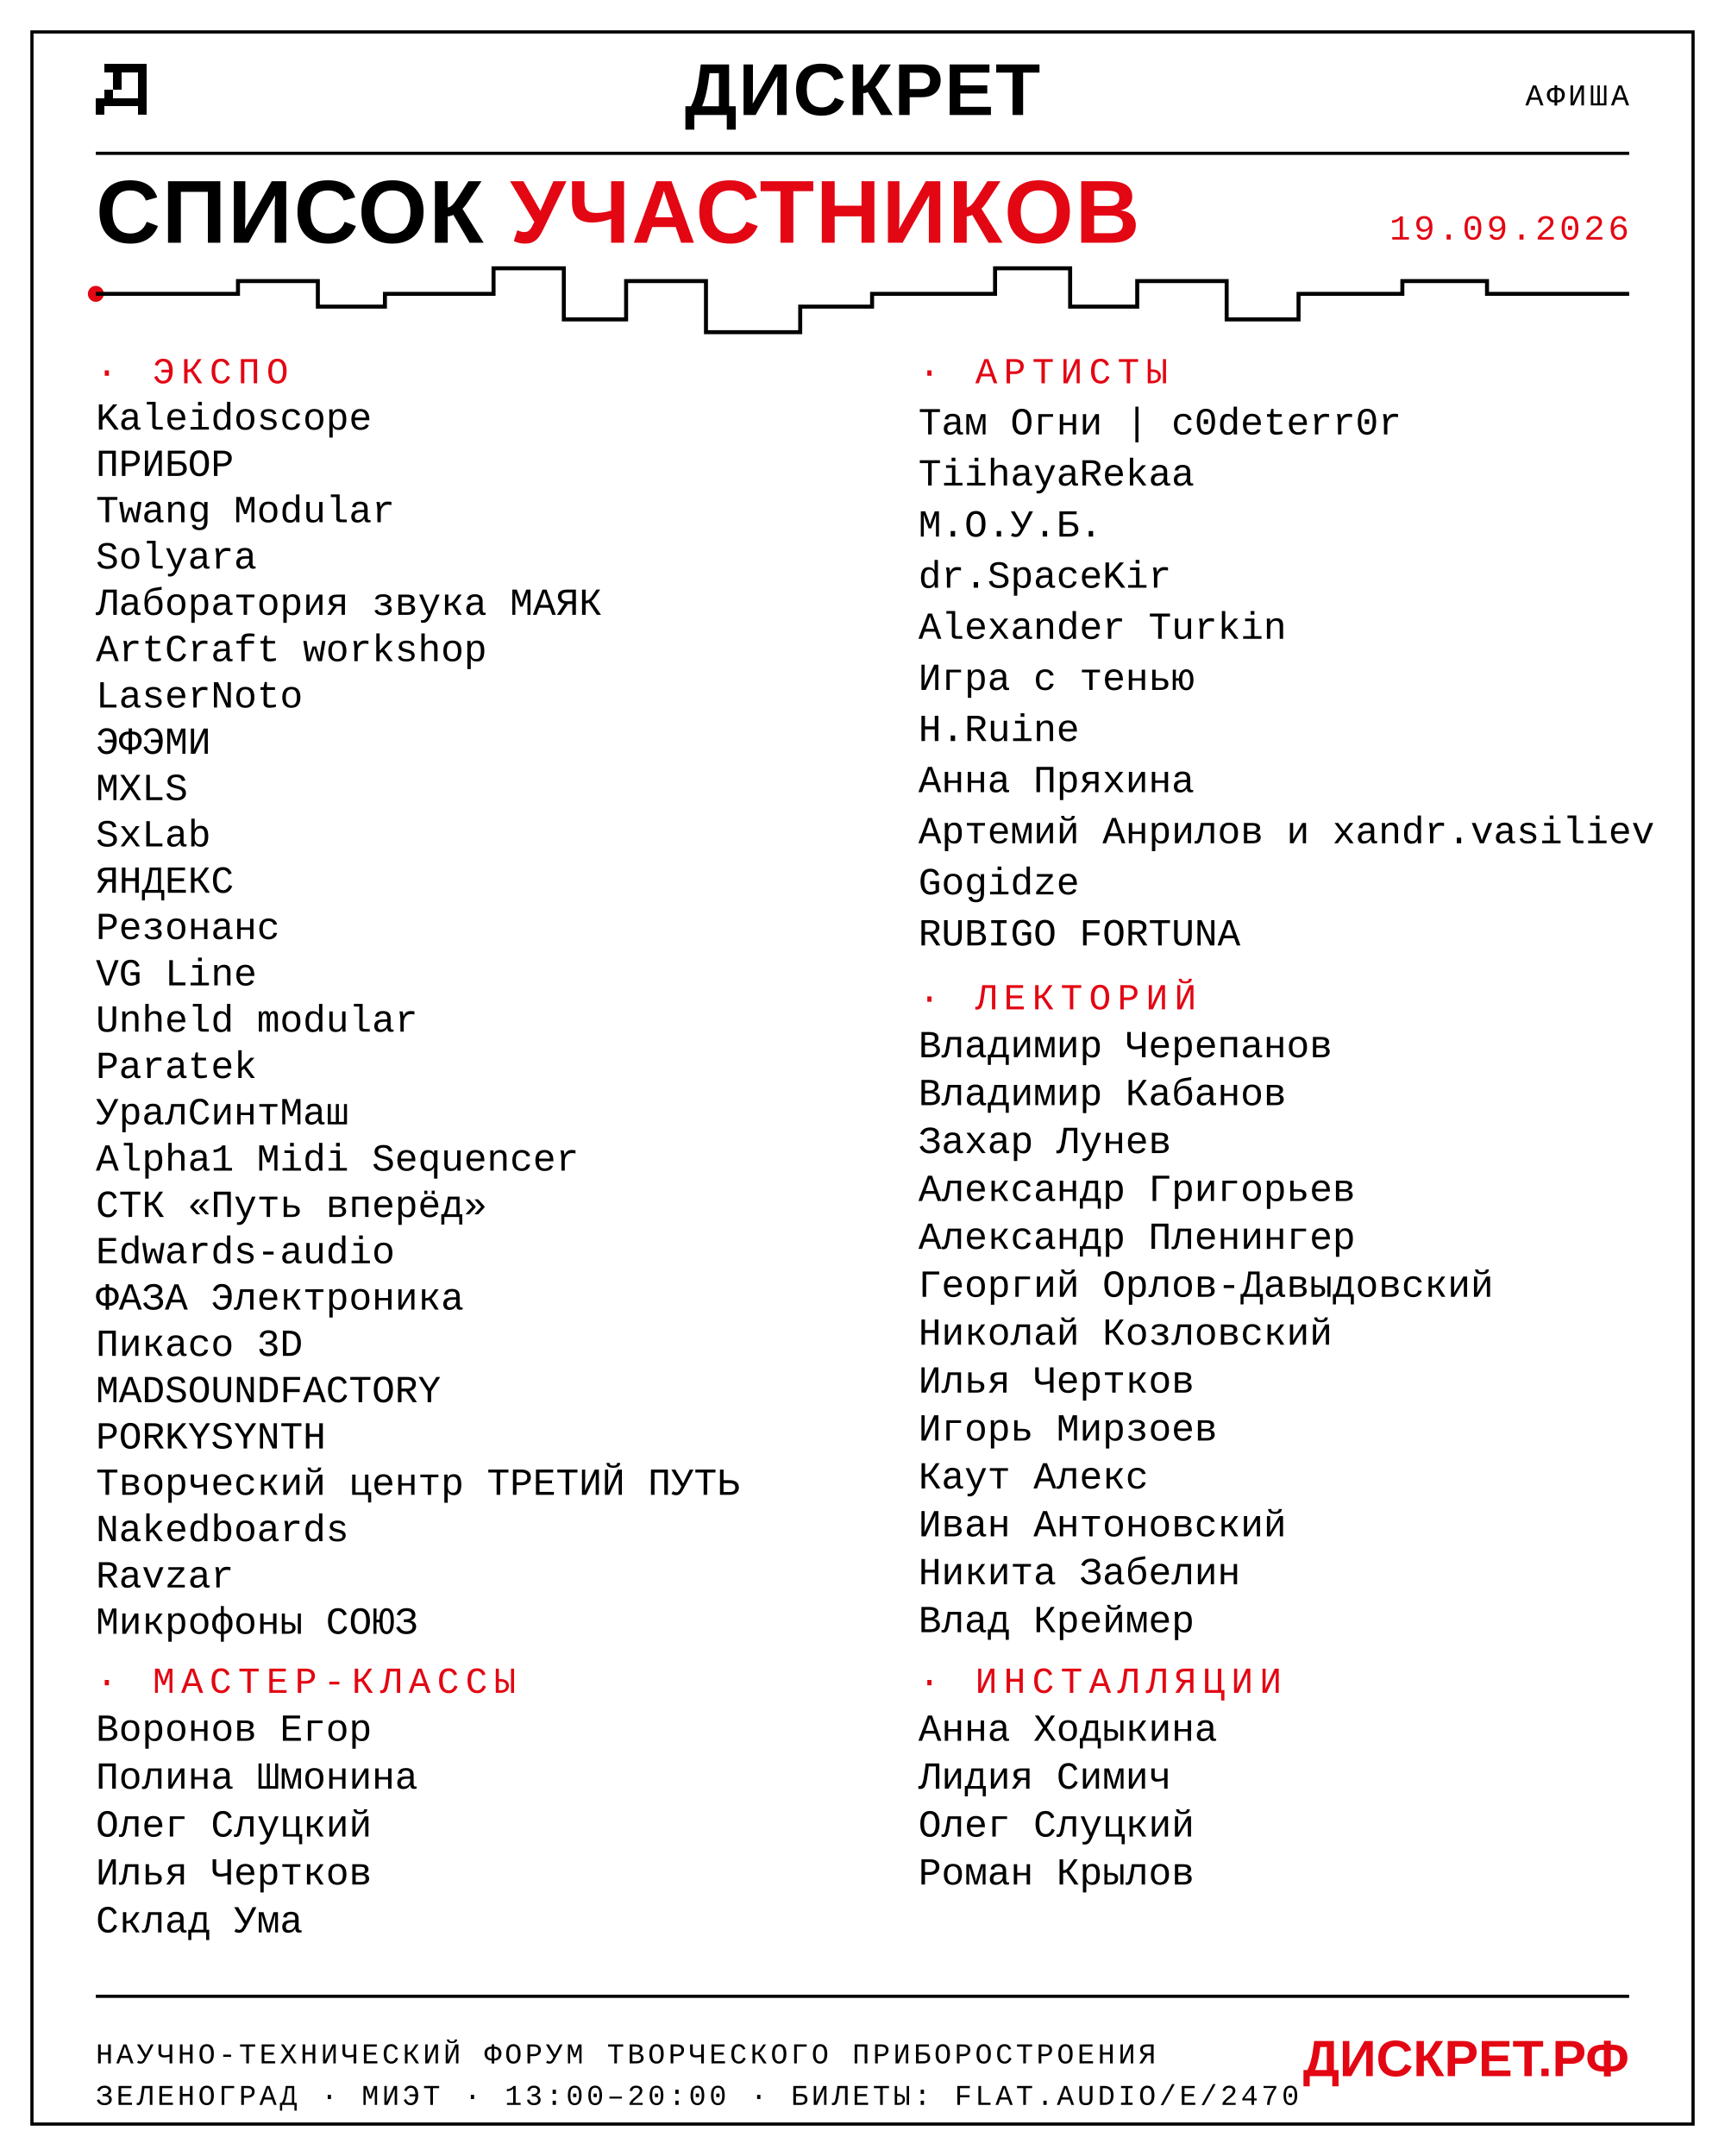
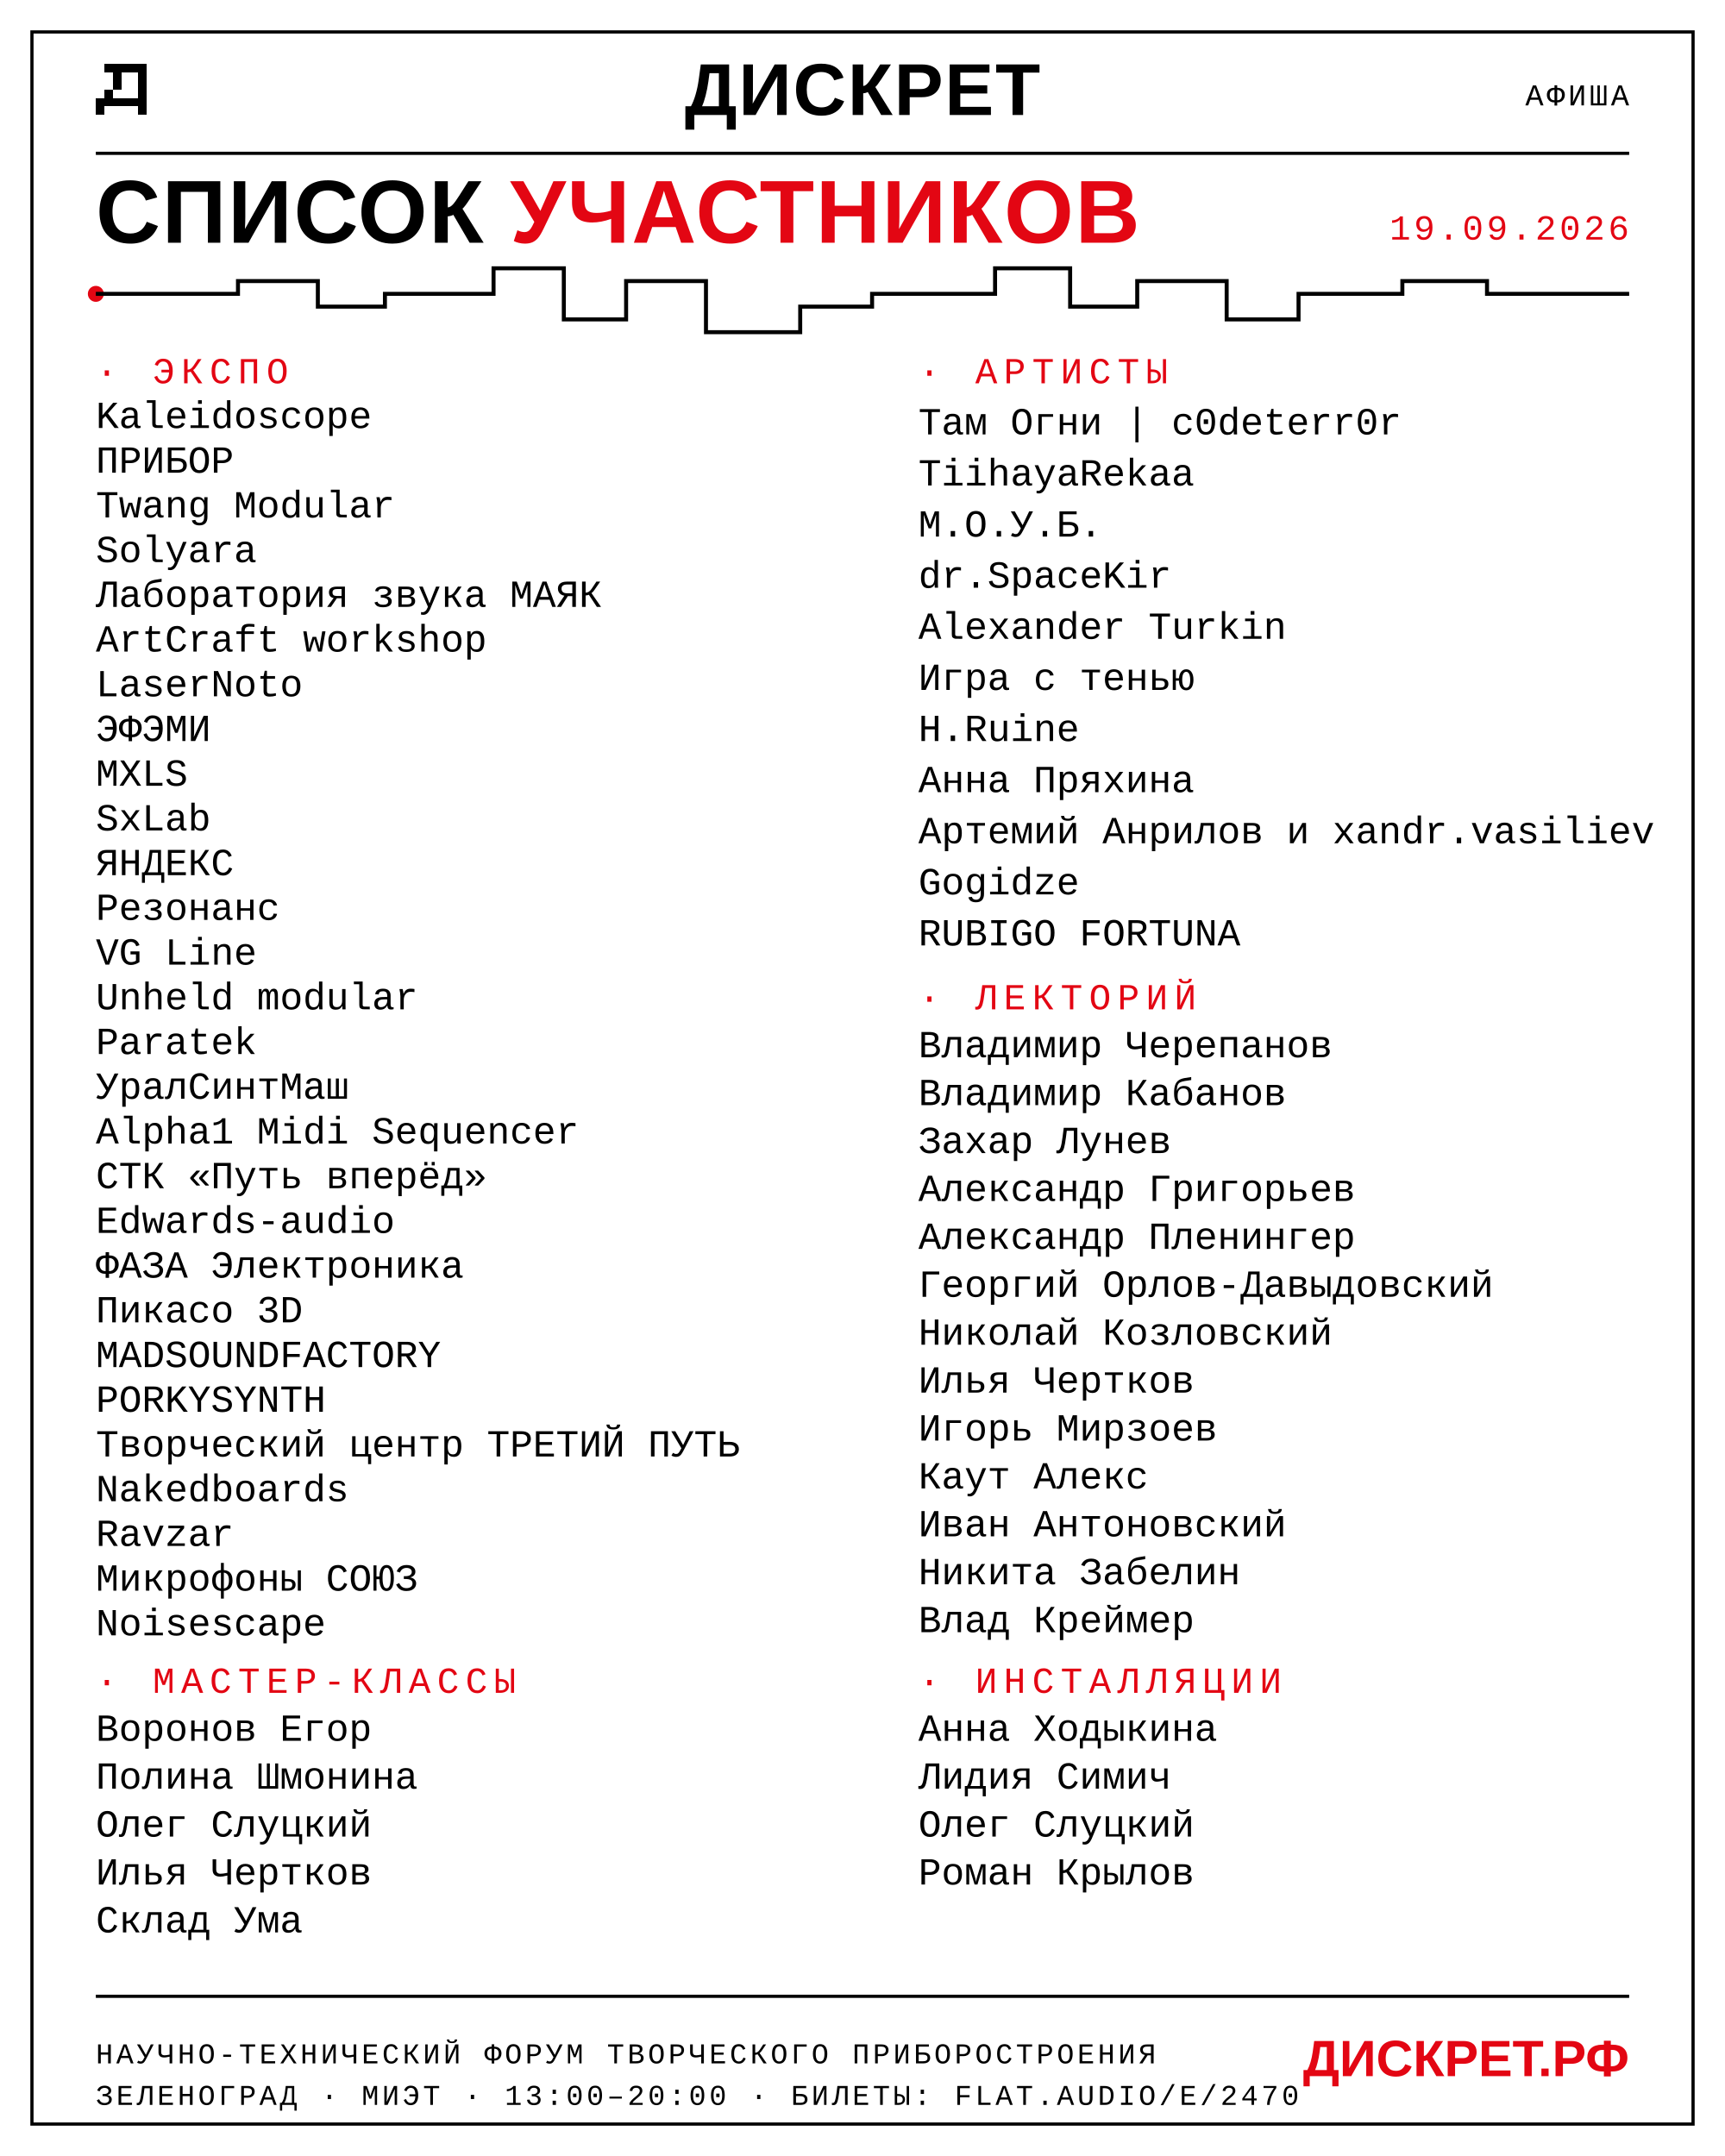
<svg xmlns="http://www.w3.org/2000/svg" width="1080" height="1350" viewBox="0 0 1080 1350" fill="none" font-family="'Arial Narrow','Helvetica Neue',Arial,sans-serif">
  <defs>
    <g id="logoD" shape-rendering="crispEdges" transform="scale(0.66667)">
      <rect x="10" y="0" width="2" height="12" />
      <rect x="2" y="0" width="8" height="2" />
      <rect x="4" y="2" width="2" height="4" />
      <rect x="2" y="6" width="2" height="2" />
      <rect x="0" y="8" width="12" height="2" />
      <rect x="0" y="10" width="2" height="2" />
    </g>
  </defs>
  <rect width="1080" height="1350" fill="#FFFFFF" />
  <rect x="20" y="20" width="1040" height="1310" fill="none" stroke="#000" stroke-width="2" />
  <use href="#logoD" fill="#000" transform="translate(60,40) scale(4.0)" />
  <text x="540" y="72" text-anchor="middle" font-weight="800" font-size="46" letter-spacing="1" fill="#000">ДИСКРЕТ</text>
  <text x="1020" y="66" text-anchor="end" font-family="'Courier New',monospace" font-size="19" letter-spacing="2" fill="#000">АФИША</text>
  <line x1="60" y1="96" x2="1020" y2="96" stroke="#000" stroke-width="2" />
  <text x="60" y="152" font-weight="800" font-size="56" letter-spacing="1" fill="#000">СПИСОК <tspan fill="#E30613">УЧАСТНИКОВ</tspan>
  </text>
  <text x="1020" y="150" text-anchor="end" font-family="'Courier New',monospace" font-size="22" letter-spacing="2" fill="#E30613">19.09.2026</text>
  <circle cx="60" cy="184" r="5" fill="#E30613" />
  <polyline points="60,184 149,184 149,176 199,176 199,192 241,192 241,184 309,184 309,168 353,168 353,200 392,200 392,176 442,176 442,208 501,208 501,192 546,192 546,184 623,184 623,168 670,168 670,192 712,192 712,176 768,176 768,200 813,200 813,184 878,184 878,176 931,176 931,184 1020,184" fill="none" stroke="#000" stroke-width="2.5" />
  <text x="60" y="240" font-family="'Courier New',monospace" font-size="23" letter-spacing="4" fill="#E30613">· ЭКСПО</text>
-   <text x="60" y="269" font-family="'Courier New',monospace" font-size="24" fill="#000">Kaleidoscope</text>
-   <text x="60" y="298" font-family="'Courier New',monospace" font-size="24" fill="#000">ПРИБОР</text>
-   <text x="60" y="327" font-family="'Courier New',monospace" font-size="24" fill="#000">Twang Modular</text>
-   <text x="60" y="356" font-family="'Courier New',monospace" font-size="24" fill="#000">Solyara</text>
-   <text x="60" y="385" font-family="'Courier New',monospace" font-size="24" fill="#000">Лаборатория звука МАЯК</text>
-   <text x="60" y="414" font-family="'Courier New',monospace" font-size="24" fill="#000">ArtCraft workshop</text>
-   <text x="60" y="443" font-family="'Courier New',monospace" font-size="24" fill="#000">LaserNoto</text>
-   <text x="60" y="472" font-family="'Courier New',monospace" font-size="24" fill="#000">ЭФЭМИ</text>
-   <text x="60" y="501" font-family="'Courier New',monospace" font-size="24" fill="#000">MXLS</text>
-   <text x="60" y="530" font-family="'Courier New',monospace" font-size="24" fill="#000">SxLab</text>
-   <text x="60" y="559" font-family="'Courier New',monospace" font-size="24" fill="#000">ЯНДЕКС</text>
-   <text x="60" y="588" font-family="'Courier New',monospace" font-size="24" fill="#000">Резонанс</text>
-   <text x="60" y="617" font-family="'Courier New',monospace" font-size="24" fill="#000">VG Line</text>
-   <text x="60" y="646" font-family="'Courier New',monospace" font-size="24" fill="#000">Unheld modular</text>
-   <text x="60" y="675" font-family="'Courier New',monospace" font-size="24" fill="#000">Paratek</text>
-   <text x="60" y="704" font-family="'Courier New',monospace" font-size="24" fill="#000">УралСинтМаш</text>
-   <text x="60" y="733" font-family="'Courier New',monospace" font-size="24" fill="#000">Alpha1 Midi Sequencer</text>
-   <text x="60" y="762" font-family="'Courier New',monospace" font-size="24" fill="#000">СТК «Путь вперёд»</text>
-   <text x="60" y="791" font-family="'Courier New',monospace" font-size="24" fill="#000">Edwards-audio</text>
-   <text x="60" y="820" font-family="'Courier New',monospace" font-size="24" fill="#000">ФАЗА Электроника</text>
-   <text x="60" y="849" font-family="'Courier New',monospace" font-size="24" fill="#000">Пикасо 3D</text>
-   <text x="60" y="878" font-family="'Courier New',monospace" font-size="24" fill="#000">MADSOUNDFACTORY</text>
-   <text x="60" y="907" font-family="'Courier New',monospace" font-size="24" fill="#000">PORKYSYNTH</text>
-   <text x="60" y="936" font-family="'Courier New',monospace" font-size="24" fill="#000">Творческий центр ТРЕТИЙ ПУТЬ</text>
-   <text x="60" y="965" font-family="'Courier New',monospace" font-size="24" fill="#000">Nakedboards</text>
-   <text x="60" y="994" font-family="'Courier New',monospace" font-size="24" fill="#000">Ravzar</text>
-   <text x="60" y="1023" font-family="'Courier New',monospace" font-size="24" fill="#000">Микрофоны СОЮЗ</text>
+   <text x="60" y="268" font-family="'Courier New',monospace" font-size="24" fill="#000">Kaleidoscope</text>
+   <text x="60" y="296" font-family="'Courier New',monospace" font-size="24" fill="#000">ПРИБОР</text>
+   <text x="60" y="324" font-family="'Courier New',monospace" font-size="24" fill="#000">Twang Modular</text>
+   <text x="60" y="352" font-family="'Courier New',monospace" font-size="24" fill="#000">Solyara</text>
+   <text x="60" y="380" font-family="'Courier New',monospace" font-size="24" fill="#000">Лаборатория звука МАЯК</text>
+   <text x="60" y="408" font-family="'Courier New',monospace" font-size="24" fill="#000">ArtCraft workshop</text>
+   <text x="60" y="436" font-family="'Courier New',monospace" font-size="24" fill="#000">LaserNoto</text>
+   <text x="60" y="464" font-family="'Courier New',monospace" font-size="24" fill="#000">ЭФЭМИ</text>
+   <text x="60" y="492" font-family="'Courier New',monospace" font-size="24" fill="#000">MXLS</text>
+   <text x="60" y="520" font-family="'Courier New',monospace" font-size="24" fill="#000">SxLab</text>
+   <text x="60" y="548" font-family="'Courier New',monospace" font-size="24" fill="#000">ЯНДЕКС</text>
+   <text x="60" y="576" font-family="'Courier New',monospace" font-size="24" fill="#000">Резонанс</text>
+   <text x="60" y="604" font-family="'Courier New',monospace" font-size="24" fill="#000">VG Line</text>
+   <text x="60" y="632" font-family="'Courier New',monospace" font-size="24" fill="#000">Unheld modular</text>
+   <text x="60" y="660" font-family="'Courier New',monospace" font-size="24" fill="#000">Paratek</text>
+   <text x="60" y="688" font-family="'Courier New',monospace" font-size="24" fill="#000">УралСинтМаш</text>
+   <text x="60" y="716" font-family="'Courier New',monospace" font-size="24" fill="#000">Alpha1 Midi Sequencer</text>
+   <text x="60" y="744" font-family="'Courier New',monospace" font-size="24" fill="#000">СТК «Путь вперёд»</text>
+   <text x="60" y="772" font-family="'Courier New',monospace" font-size="24" fill="#000">Edwards-audio</text>
+   <text x="60" y="800" font-family="'Courier New',monospace" font-size="24" fill="#000">ФАЗА Электроника</text>
+   <text x="60" y="828" font-family="'Courier New',monospace" font-size="24" fill="#000">Пикасо 3D</text>
+   <text x="60" y="856" font-family="'Courier New',monospace" font-size="24" fill="#000">MADSOUNDFACTORY</text>
+   <text x="60" y="884" font-family="'Courier New',monospace" font-size="24" fill="#000">PORKYSYNTH</text>
+   <text x="60" y="912" font-family="'Courier New',monospace" font-size="24" fill="#000">Творческий центр ТРЕТИЙ ПУТЬ</text>
+   <text x="60" y="940" font-family="'Courier New',monospace" font-size="24" fill="#000">Nakedboards</text>
+   <text x="60" y="968" font-family="'Courier New',monospace" font-size="24" fill="#000">Ravzar</text>
+   <text x="60" y="996" font-family="'Courier New',monospace" font-size="24" fill="#000">Микрофоны СОЮЗ</text>
+   <text x="60" y="1024" font-family="'Courier New',monospace" font-size="24" fill="#000">Noisescape</text>
  <text x="575" y="240" font-family="'Courier New',monospace" font-size="23" letter-spacing="4" fill="#E30613">· АРТИСТЫ</text>
  <text x="575" y="272" font-family="'Courier New',monospace" font-size="24" fill="#000">Там Огни | c0deterr0r</text>
  <text x="575" y="304" font-family="'Courier New',monospace" font-size="24" fill="#000">TiihayaRekaa</text>
  <text x="575" y="336" font-family="'Courier New',monospace" font-size="24" fill="#000">М.О.У.Б.</text>
  <text x="575" y="368" font-family="'Courier New',monospace" font-size="24" fill="#000">dr.SpaceKir</text>
  <text x="575" y="400" font-family="'Courier New',monospace" font-size="24" fill="#000">Alexander Turkin</text>
  <text x="575" y="432" font-family="'Courier New',monospace" font-size="24" fill="#000">Игра с тенью</text>
  <text x="575" y="464" font-family="'Courier New',monospace" font-size="24" fill="#000">H.Ruine</text>
  <text x="575" y="496" font-family="'Courier New',monospace" font-size="24" fill="#000">Анна Пряхина</text>
  <text x="575" y="528" font-family="'Courier New',monospace" font-size="24" fill="#000">Артемий Анрилов и xandr.vasiliev</text>
  <text x="575" y="560" font-family="'Courier New',monospace" font-size="24" fill="#000">Gogidze</text>
  <text x="575" y="592" font-family="'Courier New',monospace" font-size="24" fill="#000">RUBIGO FORTUNA</text>
  <text x="575" y="632" font-family="'Courier New',monospace" font-size="23" letter-spacing="4" fill="#E30613">· ЛЕКТОРИЙ</text>
  <text x="575" y="662" font-family="'Courier New',monospace" font-size="24" fill="#000">Владимир Черепанов</text>
  <text x="575" y="692" font-family="'Courier New',monospace" font-size="24" fill="#000">Владимир Кабанов</text>
  <text x="575" y="722" font-family="'Courier New',monospace" font-size="24" fill="#000">Захар Лунев</text>
  <text x="575" y="752" font-family="'Courier New',monospace" font-size="24" fill="#000">Александр Григорьев</text>
  <text x="575" y="782" font-family="'Courier New',monospace" font-size="24" fill="#000">Александр Пленингер</text>
  <text x="575" y="812" font-family="'Courier New',monospace" font-size="24" fill="#000">Георгий Орлов-Давыдовский</text>
  <text x="575" y="842" font-family="'Courier New',monospace" font-size="24" fill="#000">Николай Козловский</text>
  <text x="575" y="872" font-family="'Courier New',monospace" font-size="24" fill="#000">Илья Чертков</text>
  <text x="575" y="902" font-family="'Courier New',monospace" font-size="24" fill="#000">Игорь Мирзоев</text>
  <text x="575" y="932" font-family="'Courier New',monospace" font-size="24" fill="#000">Каут Алекс</text>
  <text x="575" y="962" font-family="'Courier New',monospace" font-size="24" fill="#000">Иван Антоновский</text>
  <text x="575" y="992" font-family="'Courier New',monospace" font-size="24" fill="#000">Никита Забелин</text>
  <text x="575" y="1022" font-family="'Courier New',monospace" font-size="24" fill="#000">Влад Креймер</text>
  <text x="60" y="1060" font-family="'Courier New',monospace" font-size="23" letter-spacing="4" fill="#E30613">· МАСТЕР-КЛАССЫ</text>
  <text x="60" y="1090" font-family="'Courier New',monospace" font-size="24" fill="#000">Воронов Егор</text>
  <text x="60" y="1120" font-family="'Courier New',monospace" font-size="24" fill="#000">Полина Шмонина</text>
  <text x="60" y="1150" font-family="'Courier New',monospace" font-size="24" fill="#000">Олег Слуцкий</text>
  <text x="60" y="1180" font-family="'Courier New',monospace" font-size="24" fill="#000">Илья Чертков</text>
  <text x="60" y="1210" font-family="'Courier New',monospace" font-size="24" fill="#000">Склад Ума</text>
  <text x="575" y="1060" font-family="'Courier New',monospace" font-size="23" letter-spacing="4" fill="#E30613">· ИНСТАЛЛЯЦИИ</text>
  <text x="575" y="1090" font-family="'Courier New',monospace" font-size="24" fill="#000">Анна Ходыкина</text>
  <text x="575" y="1120" font-family="'Courier New',monospace" font-size="24" fill="#000">Лидия Симич</text>
  <text x="575" y="1150" font-family="'Courier New',monospace" font-size="24" fill="#000">Олег Слуцкий</text>
  <text x="575" y="1180" font-family="'Courier New',monospace" font-size="24" fill="#000">Роман Крылов</text>
  <line x1="60" y1="1250" x2="1020" y2="1250" stroke="#000" stroke-width="2" />
  <text x="60" y="1292" font-family="'Courier New',monospace" font-size="18" letter-spacing="2" fill="#000">НАУЧНО-ТЕХНИЧЕСКИЙ ФОРУМ ТВОРЧЕСКОГО ПРИБОРОСТРОЕНИЯ</text>
  <text x="60" y="1318" font-family="'Courier New',monospace" font-size="18" letter-spacing="2" fill="#000">ЗЕЛЕНОГРАД · МИЭТ · 13:00–20:00 · БИЛЕТЫ: FLAT.AUDIO/E/2470</text>
  <text x="1020" y="1300" text-anchor="end" font-weight="800" font-size="32" fill="#E30613">ДИСКРЕТ.РФ</text>
</svg>
